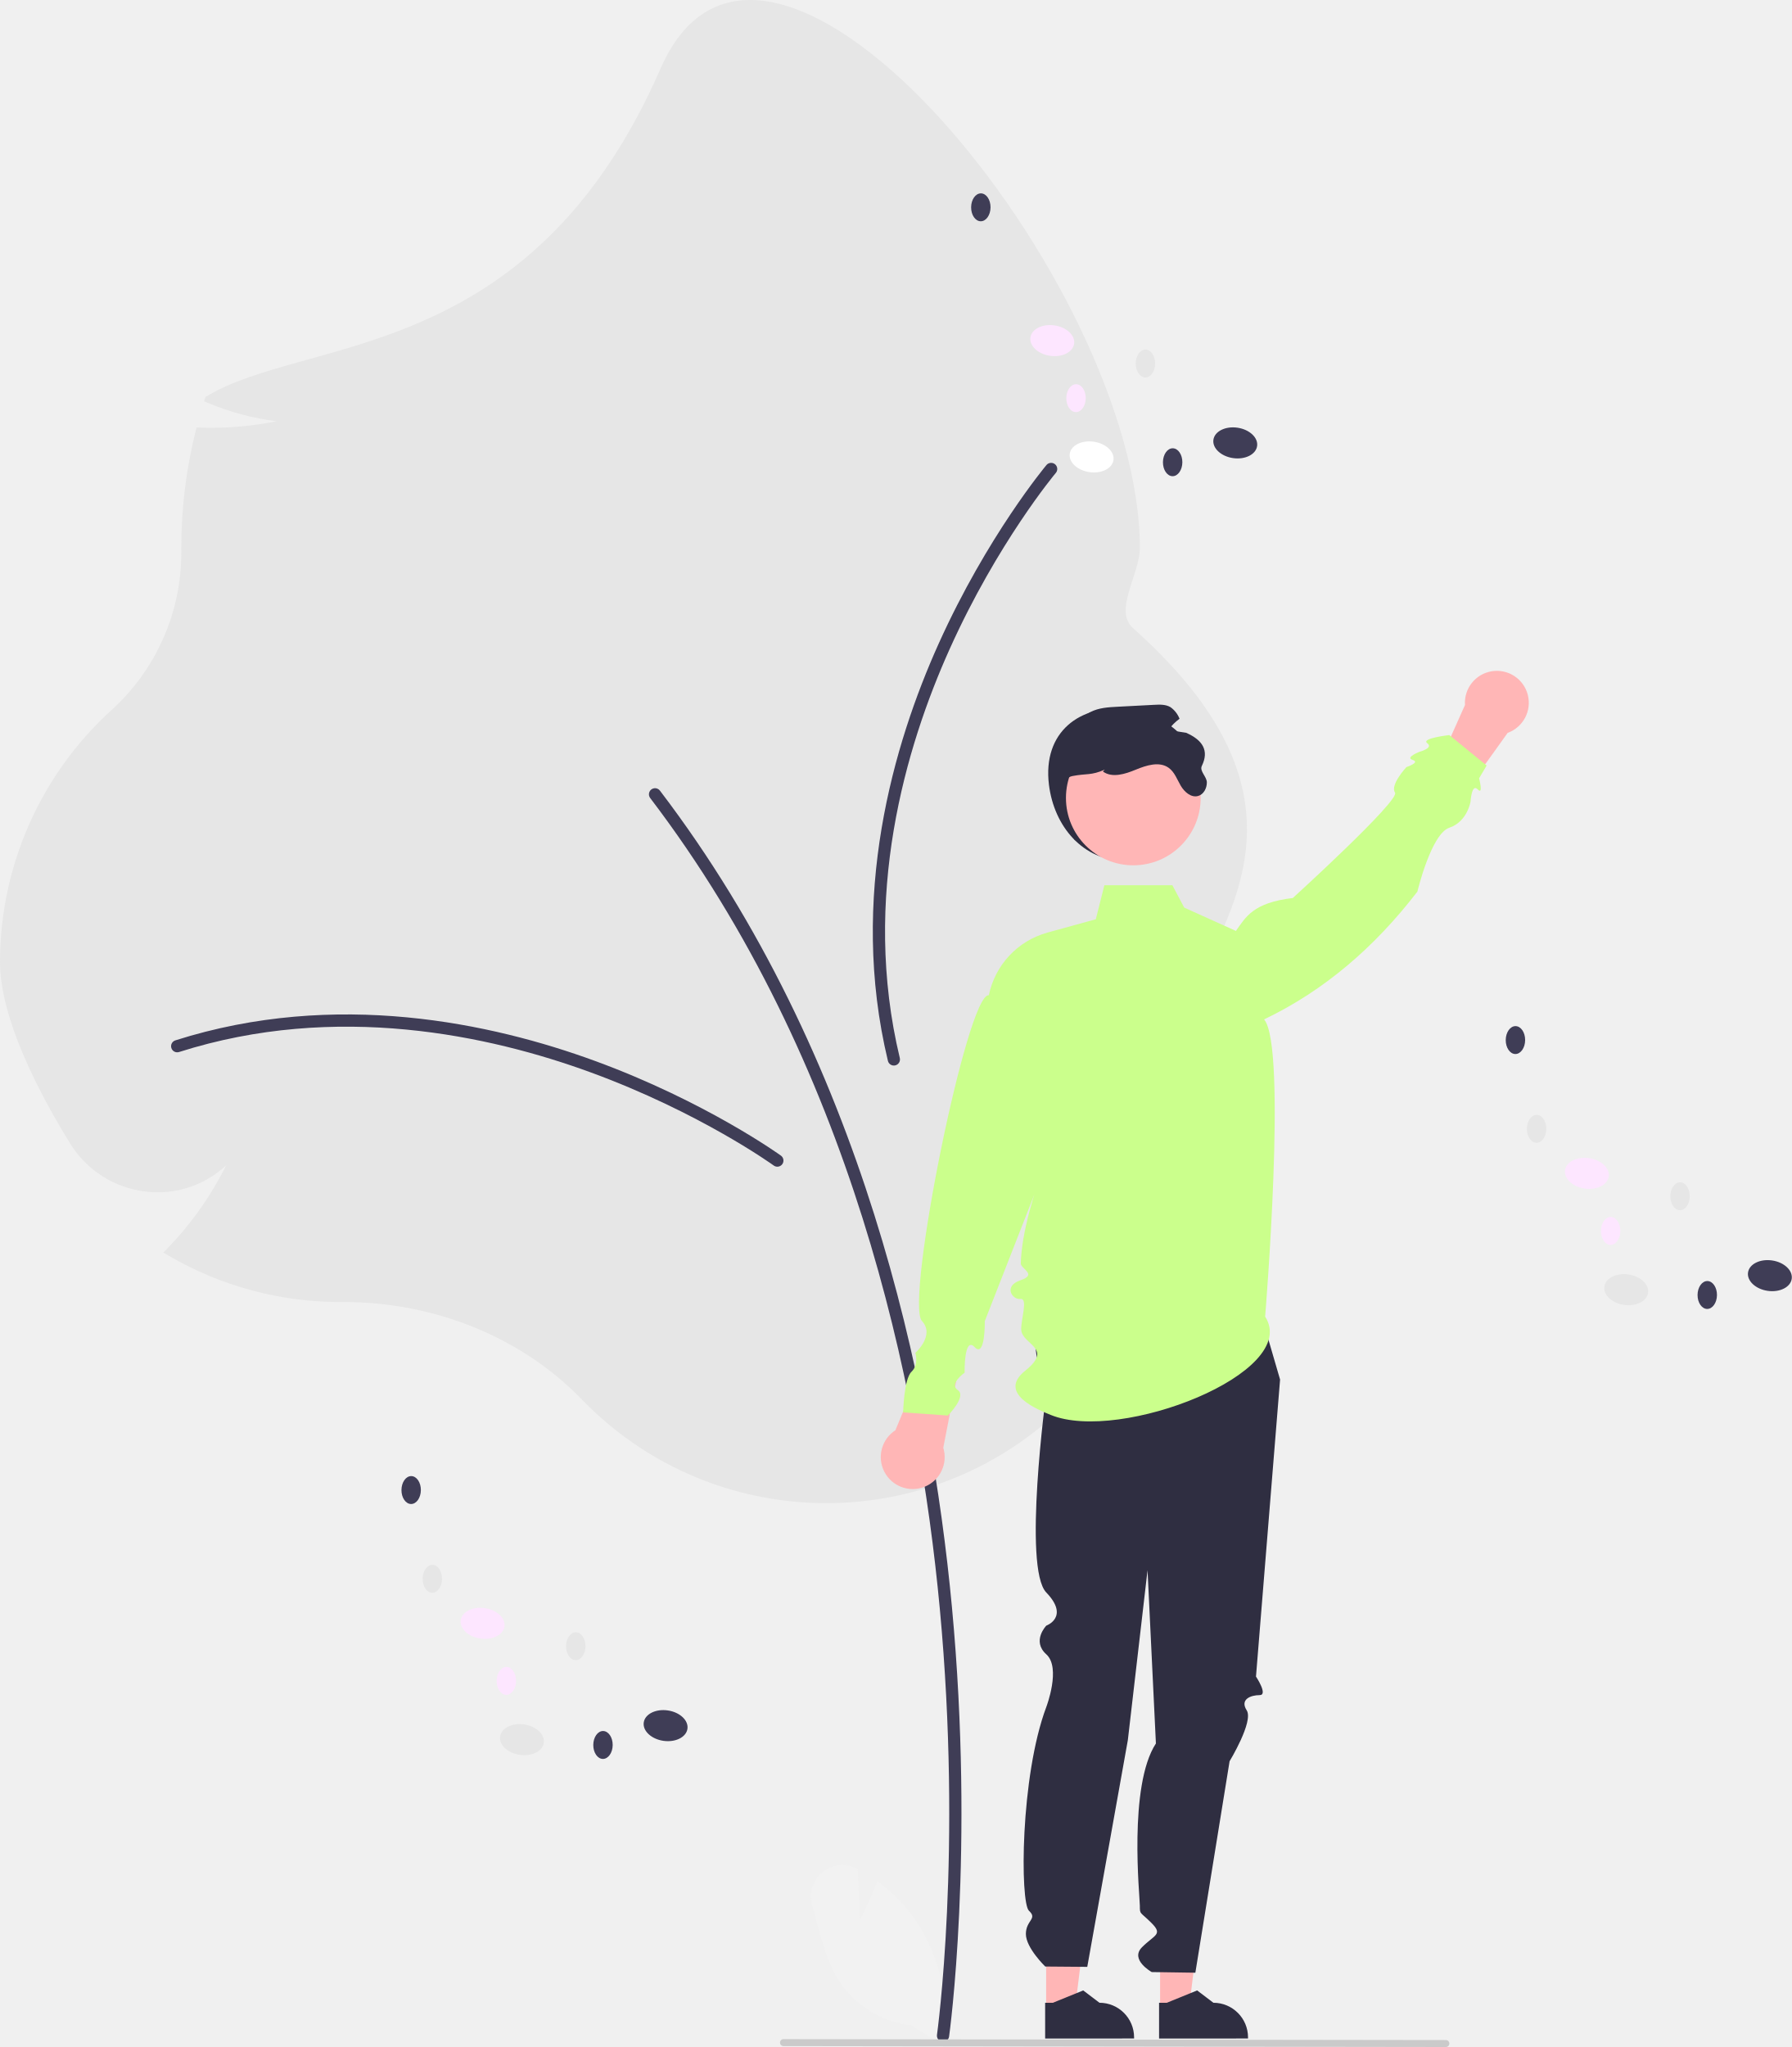
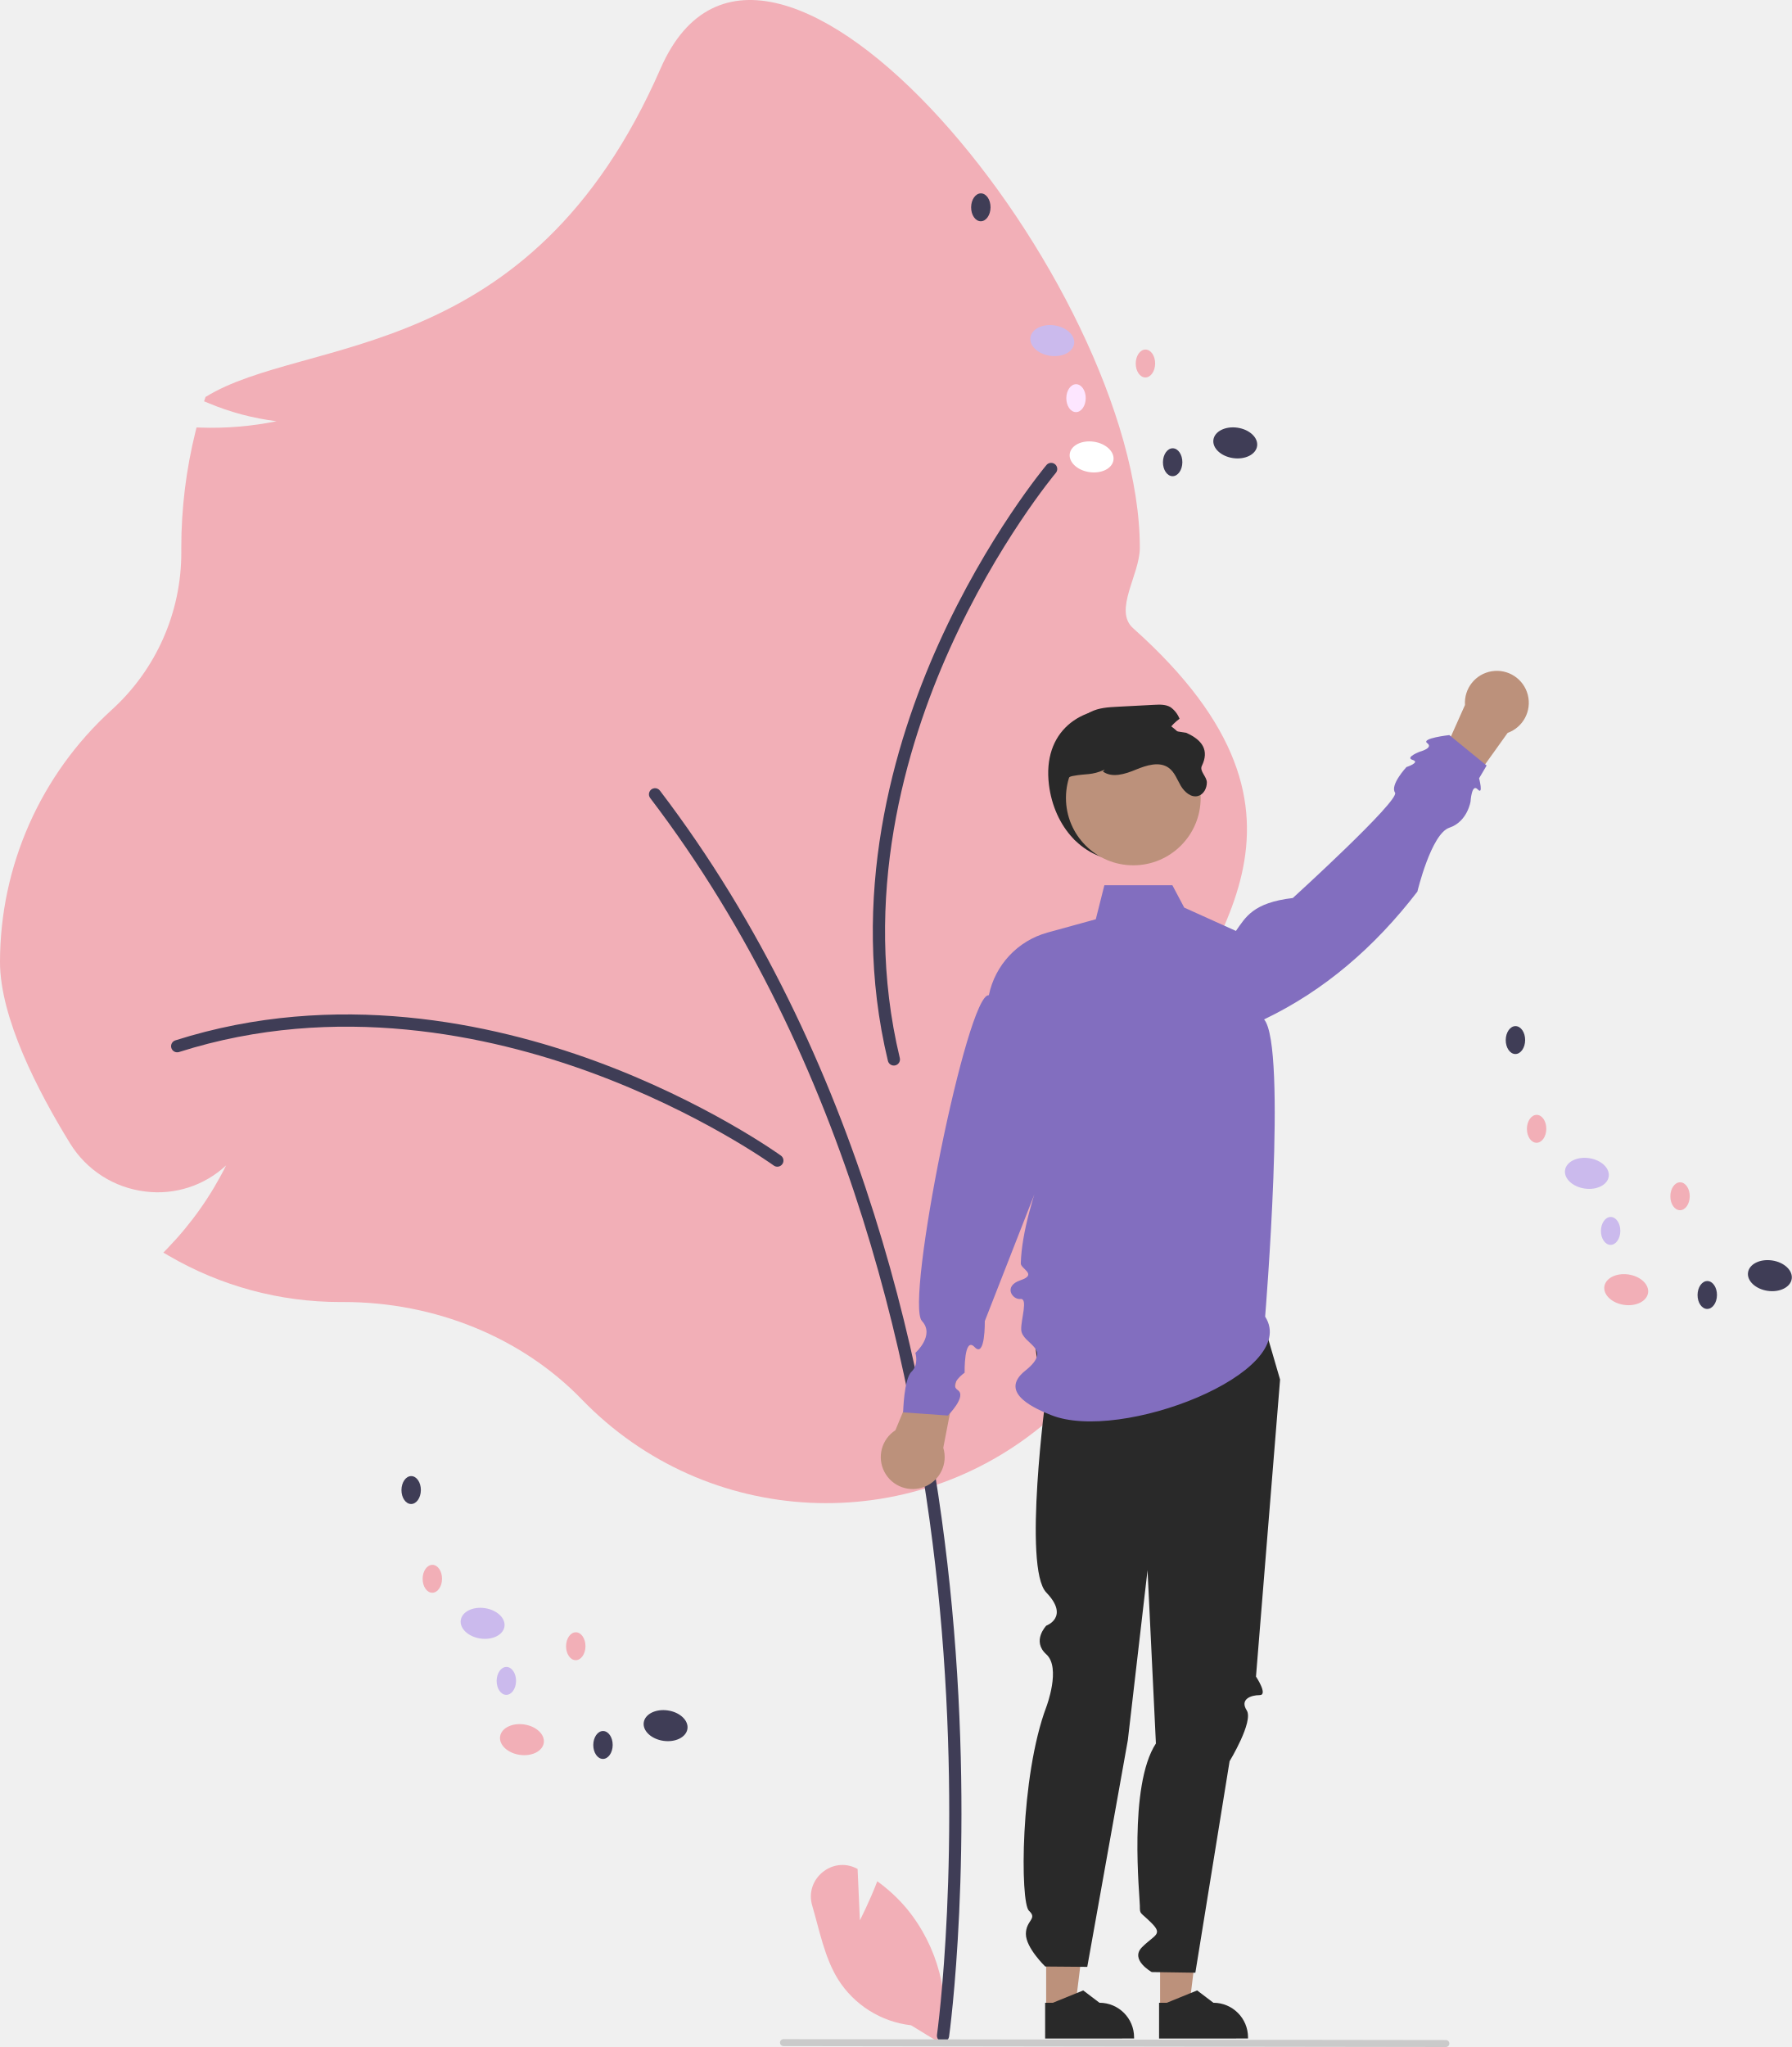
<svg xmlns="http://www.w3.org/2000/svg" data-name="Layer 1" width="613.353" height="700.561" viewBox="0 0 613.353 700.561">
-   <path d="M587.667,756.931l-.782-17.576q-.122-.065-.244-.129c-8.376-4.395-17.976,3.561-15.3,12.634,2.517,8.537,4.208,17.74,8.816,25.212a34.144,34.144,0,0,0,25.038,15.779l10.642,6.516a57.215,57.215,0,0,0-12.06-46.364,55.267,55.267,0,0,0-10.157-9.438C591.072,750.285,587.667,756.931,587.667,756.931Z" transform="translate(-293.3236 -99.71938)" fill="#f2f2f2" />
-   <path d="M492.391,578.564c-20.488-21.129-50.178-33.247-81.457-33.247l-1.207.003a116.315,116.315,0,0,1-58.635-15.835l-1.852-1.079,1.492-1.537a113.373,113.373,0,0,0,19.993-28.306,34.282,34.282,0,0,1-27.668,8.938,35.104,35.104,0,0,1-25.77-16.506c-10.932-17.738-23.964-42.907-23.964-62.08a116.669,116.669,0,0,1,38.063-86.091,72.651,72.651,0,0,0,24-54.171l-.006-1.453a164.774,164.774,0,0,1,4.891-39.873l.33-1.317,1.355.047a111.391,111.391,0,0,0,26.047-2.182,87.918,87.918,0,0,1-23.36-6.213l-1.458-.59.495-1.494C397.782,214.464,474.758,225.398,519.437,123.175,555.666,40.285,683.493,196.755,683.493,287.199c0,9.229-9.133,21.424-2.296,27.524,73.91,65.938,22.913,108.28,6.835,150.885-3.815,10.109,4.457,21.206,4.457,32.142,0,1.856-.047,3.771-.141,5.693l-.142,2.955-2.464-1.64a81.626,81.626,0,0,1-13.48-11.056,71.135,71.135,0,0,1-2.256,61.412c-7.746,14.619-15.239,25.085-22.272,31.105a116.29,116.29,0,0,1-159.343-7.656Z" transform="translate(-293.3236 -99.71938)" fill="#e6e6e6" />
+   <path d="M587.667,756.931l-.782-17.576q-.122-.065-.244-.129c-8.376-4.395-17.976,3.561-15.3,12.634,2.517,8.537,4.208,17.74,8.816,25.212a34.144,34.144,0,0,0,25.038,15.779l10.642,6.516a57.215,57.215,0,0,0-12.06-46.364,55.267,55.267,0,0,0-10.157-9.438C591.072,750.285,587.667,756.931,587.667,756.931Z" transform="translate(-293.3236 -99.71938)" fill="#F2AFB7" />
+   <path d="M492.391,578.564c-20.488-21.129-50.178-33.247-81.457-33.247l-1.207.003a116.315,116.315,0,0,1-58.635-15.835l-1.852-1.079,1.492-1.537a113.373,113.373,0,0,0,19.993-28.306,34.282,34.282,0,0,1-27.668,8.938,35.104,35.104,0,0,1-25.77-16.506c-10.932-17.738-23.964-42.907-23.964-62.08a116.669,116.669,0,0,1,38.063-86.091,72.651,72.651,0,0,0,24-54.171l-.006-1.453a164.774,164.774,0,0,1,4.891-39.873l.33-1.317,1.355.047a111.391,111.391,0,0,0,26.047-2.182,87.918,87.918,0,0,1-23.36-6.213l-1.458-.59.495-1.494C397.782,214.464,474.758,225.398,519.437,123.175,555.666,40.285,683.493,196.755,683.493,287.199c0,9.229-9.133,21.424-2.296,27.524,73.91,65.938,22.913,108.28,6.835,150.885-3.815,10.109,4.457,21.206,4.457,32.142,0,1.856-.047,3.771-.141,5.693l-.142,2.955-2.464-1.64a81.626,81.626,0,0,1-13.48-11.056,71.135,71.135,0,0,1-2.256,61.412c-7.746,14.619-15.239,25.085-22.272,31.105a116.29,116.29,0,0,1-159.343-7.656Z" transform="translate(-293.3236 -99.71938)" fill="#F2AFB7" />
  <path d="M616.132,798.499a2.093,2.093,0,0,0,2.07-1.798c.089-.625,8.8-63.454.977-146.956-7.225-77.116-30.429-188.191-99.939-279.415a2.094,2.094,0,1,0-3.33,2.538c68.91,90.436,91.926,200.696,99.101,277.267,7.778,83.016-.865,145.355-.953,145.975a2.095,2.095,0,0,0,2.075,2.389Z" transform="translate(-293.3236 -99.71938)" fill="#3f3d56" />
  <path d="M559.407,499.005a2.093,2.093,0,0,0,1.232-3.787c-.252-.183-25.681-18.506-63.697-32.425-35.143-12.866-88.582-24.53-143.597-7.02a2.093,2.093,0,1,0,1.27,3.989c53.888-17.15,106.359-5.679,140.888,6.963,37.473,13.72,62.427,31.7,62.675,31.88A2.085,2.085,0,0,0,559.407,499.005Z" transform="translate(-293.3236 -99.71938)" fill="#3f3d56" />
  <path d="M655.22,260.373a2.093,2.093,0,0,0-3.688-1.502c-.201.238-20.307,24.282-36.928,61.196-15.363,34.125-30.845,86.585-17.343,142.719a2.093,2.093,0,1,0,4.07-.979c-13.224-54.983,1.996-106.491,17.091-140.021,16.383-36.388,36.113-59.982,36.311-60.216A2.085,2.085,0,0,0,655.22,260.373Z" transform="translate(-293.3236 -99.71938)" fill="#3f3d56" />
-   <path d="M652.386,368.317c1.766,14.25,11.641,26,26,26a26,26,0,0,0,26-26c0-14.359-11.702-24.672-26-26C663.216,340.908,650.119,350.021,652.386,368.317Z" transform="translate(-293.3236 -99.71938)" fill="#2f2e41" />
-   <polygon points="397.105 687.328 407.006 687.327 411.716 649.137 397.103 649.138 397.105 687.328" fill="#ffb6b6" />
-   <path d="M690.081,797.376l30.447-.001v-.385A11.851,11.851,0,0,0,708.677,785.139H708.676l-5.562-4.219-10.377,4.22-2.658 0Z" transform="translate(-293.3236 -99.71938)" fill="#2f2e41" />
-   <polygon points="358.105 687.328 368.006 687.327 372.716 649.137 358.103 649.138 358.105 687.328" fill="#ffb6b6" />
-   <path d="M651.081,797.376l30.447-.001v-.385A11.851,11.851,0,0,0,669.677,785.139H669.676l-5.562-4.219-10.377,4.22-2.658 0Z" transform="translate(-293.3236 -99.71938)" fill="#2f2e41" />
-   <path d="M724.501,547.856l7,24L723.254,673.501s4.246,6.355,1.246,6.355-6.847,1.409-4.423,5.205-5.86,17.421-5.86,17.421l-11.717,72.374-14.929-.22s-7.59-4.228-3.33-8.504,7.26-4.276,3.26-8.276-4-2.795-4-5.898-4.008-41.016,5.496-55.559l-2.864-59.295-6.745,58.161-13.888,77.591-14.382-.118s-6.643-6.403-6.63-11.142,4.104-5.133,1.058-7.936-3.046-45.866,5.954-69.803c0,0,5.091-13.374-.012-17.957s-.006-9.827-.006-9.827,8.082-2.921-.007-11.339-.044-67.949-.044-67.949-8.843-24.031.113-33.48S724.501,547.856,724.501,547.856Z" transform="translate(-293.3236 -99.71938)" fill="#2f2e41" />
-   <path d="M599.826,589.206l12.489-30.182,9.84,5.467-5.943,30.703a10.935,10.935,0,1,1-16.387-5.987Z" transform="translate(-293.3236 -99.71938)" fill="#ffb6b6" />
-   <path d="M809.4,350.535l-19.003,26.568-8.345-7.554,12.745-28.558A10.935,10.935,0,1,1,809.4,350.535Z" transform="translate(-293.3236 -99.71938)" fill="#ffb6b6" />
-   <path d="M726.386,550.317c12.326,19.118-49.631,43.381-73.404,33.64-4.163-1.706-18.482-7.339-8.694-15.15s-1.135-8.91-1.393-13.994c-.173-3.399,2.459-10.856-.287-10.536s-5.96-4.381.021-6.404.064-3.868.117-5.788c.572-20.955,16.65-54.287,16.65-54.287l-28.971,74.057s.214,12.812-3.48,8.897-3.426,8.757-3.426,8.757-5.494,3.834-2.335,5.968-3.401,8.694-3.401,8.694l-15.307-1.093s.24-11.371,2.853-13.885,1.33-6.471,1.33-6.471,6.805-6.023,2.243-10.914c-5.867-6.29,15.524-112.53,22.906-111.478a28.12,28.12,0,0,1,20.08-21.452l16.532-4.552,2.936-11.647h23.279l4.055,7.653,17.698,7.987c3.334-4.704,5.825-9.66,19.475-11.267,0,0,36.783-33.467,34.987-36.08s3.906-8.731,3.906-8.731,4.87-1.594,2.122-2.445,2.446-2.818,2.446-2.818,4.81-1.264,2.542-2.928,7.571-2.758,7.571-2.758l12.767,10.417-2.58,4.375s1.573,5.958-.48,3.783-2.44,4.137-2.44,4.137-1.049,6.912-7.267,8.994S778.502,404.863,778.502,404.863c-14.665,19.067-31.971,33.941-52.48,43.733C734.015,457.771,726.386,550.317,726.386,550.317Z" transform="translate(-293.3236 -99.71938)" fill="#cbff8c" />
-   <circle cx="387.937" cy="273.086" r="23.056" fill="#ffb6b6" />
-   <path d="M657.386,375.317c.73,5.01,5,12,4,12s-8.11-20.653-1-22c5.157-.977,6.31-.12,11.13-2.21l-.68.64c3.19,2.32,7.63.89,11.27-.62,3.65-1.5,8.08-2.93,11.28-.62,2.01,1.45,2.86,3.97,4.11,6.11,1.25,2.15,3.56,4.18,5.94,3.52,1.91-.53,3.01-2.67,3-4.65s-2.588-3.864-1.72-5.64c2.573-5.264.259-8.853-5.35-11.33q-3.06-.465-6.12-.95a17.358,17.358,0,0,1,3.84-3.86,8.774,8.774,0,0,0-3.1-3.97c-1.63-.97-3.65-.9-5.54-.8q-6.33.33-12.65.66c-3.12.16-6.35.35-9.14,1.78-3.48,1.79-5.76,5.28-7.42,8.83C655.516,360.187,656.106,366.607,657.386,375.317Z" transform="translate(-293.3236 -99.71938)" fill="#2f2e41" />
+   <path d="M652.386,368.317c1.766,14.25,11.641,26,26,26a26,26,0,0,0,26-26c0-14.359-11.702-24.672-26-26C663.216,340.908,650.119,350.021,652.386,368.317Z" transform="translate(-293.3236 -99.71938)" fill="#292929" />
+   <polygon points="397.105 687.328 407.006 687.327 411.716 649.137 397.103 649.138 397.105 687.328" fill="#bc917b" />
+   <path d="M690.081,797.376l30.447-.001v-.385A11.851,11.851,0,0,0,708.677,785.139H708.676l-5.562-4.219-10.377,4.22-2.658 0Z" transform="translate(-293.3236 -99.71938)" fill="#292929" />
+   <polygon points="358.105 687.328 368.006 687.327 372.716 649.137 358.103 649.138 358.105 687.328" fill="#bc917b" />
+   <path d="M651.081,797.376l30.447-.001v-.385A11.851,11.851,0,0,0,669.677,785.139H669.676l-5.562-4.219-10.377,4.22-2.658 0Z" transform="translate(-293.3236 -99.71938)" fill="#292929" />
+   <path d="M724.501,547.856l7,24L723.254,673.501s4.246,6.355,1.246,6.355-6.847,1.409-4.423,5.205-5.86,17.421-5.86,17.421l-11.717,72.374-14.929-.22s-7.59-4.228-3.33-8.504,7.26-4.276,3.26-8.276-4-2.795-4-5.898-4.008-41.016,5.496-55.559l-2.864-59.295-6.745,58.161-13.888,77.591-14.382-.118s-6.643-6.403-6.63-11.142,4.104-5.133,1.058-7.936-3.046-45.866,5.954-69.803c0,0,5.091-13.374-.012-17.957s-.006-9.827-.006-9.827,8.082-2.921-.007-11.339-.044-67.949-.044-67.949-8.843-24.031.113-33.48S724.501,547.856,724.501,547.856Z" transform="translate(-293.3236 -99.71938)" fill="#292929" />
+   <path d="M599.826,589.206l12.489-30.182,9.84,5.467-5.943,30.703a10.935,10.935,0,1,1-16.387-5.987Z" transform="translate(-293.3236 -99.71938)" fill="#bc917b" />
+   <path d="M809.4,350.535l-19.003,26.568-8.345-7.554,12.745-28.558A10.935,10.935,0,1,1,809.4,350.535Z" transform="translate(-293.3236 -99.71938)" fill="#bc917b" />
+   <path d="M726.386,550.317c12.326,19.118-49.631,43.381-73.404,33.64-4.163-1.706-18.482-7.339-8.694-15.15s-1.135-8.91-1.393-13.994c-.173-3.399,2.459-10.856-.287-10.536s-5.96-4.381.021-6.404.064-3.868.117-5.788c.572-20.955,16.65-54.287,16.65-54.287l-28.971,74.057s.214,12.812-3.48,8.897-3.426,8.757-3.426,8.757-5.494,3.834-2.335,5.968-3.401,8.694-3.401,8.694l-15.307-1.093s.24-11.371,2.853-13.885,1.33-6.471,1.33-6.471,6.805-6.023,2.243-10.914c-5.867-6.29,15.524-112.53,22.906-111.478a28.12,28.12,0,0,1,20.08-21.452l16.532-4.552,2.936-11.647h23.279l4.055,7.653,17.698,7.987c3.334-4.704,5.825-9.66,19.475-11.267,0,0,36.783-33.467,34.987-36.08s3.906-8.731,3.906-8.731,4.87-1.594,2.122-2.445,2.446-2.818,2.446-2.818,4.81-1.264,2.542-2.928,7.571-2.758,7.571-2.758l12.767,10.417-2.58,4.375s1.573,5.958-.48,3.783-2.44,4.137-2.44,4.137-1.049,6.912-7.267,8.994S778.502,404.863,778.502,404.863c-14.665,19.067-31.971,33.941-52.48,43.733C734.015,457.771,726.386,550.317,726.386,550.317Z" transform="translate(-293.3236 -99.71938)" fill="#826EBF" />
+   <circle cx="387.937" cy="273.086" r="23.056" fill="#bc917b" />
+   <path d="M657.386,375.317c.73,5.01,5,12,4,12s-8.11-20.653-1-22c5.157-.977,6.31-.12,11.13-2.21l-.68.64c3.19,2.32,7.63.89,11.27-.62,3.65-1.5,8.08-2.93,11.28-.62,2.01,1.45,2.86,3.97,4.11,6.11,1.25,2.15,3.56,4.18,5.94,3.52,1.91-.53,3.01-2.67,3-4.65s-2.588-3.864-1.72-5.64c2.573-5.264.259-8.853-5.35-11.33q-3.06-.465-6.12-.95a17.358,17.358,0,0,1,3.84-3.86,8.774,8.774,0,0,0-3.1-3.97c-1.63-.97-3.65-.9-5.54-.8q-6.33.33-12.65.66c-3.12.16-6.35.35-9.14,1.78-3.48,1.79-5.76,5.28-7.42,8.83C655.516,360.187,656.106,366.607,657.386,375.317Z" transform="translate(-293.3236 -99.71938)" fill="#292929" />
  <path d="M561.476,799.973l226.75.307a1.191,1.191,0,1,0,0-2.381l-226.75-.307a1.191,1.191,0,0,0,0,2.381Z" transform="translate(-293.3236 -99.71938)" fill="#cacaca" />
-   <ellipse cx="471.988" cy="695.094" rx="5.257" ry="7.557" transform="translate(-577.1442 962.365) rotate(-81.72174)" fill="#e6e6e6" />
+   <ellipse cx="471.988" cy="695.094" rx="5.257" ry="7.557" transform="translate(-577.1442 962.365) rotate(-81.72174)" fill="#F2AFB7" />
  <ellipse cx="521.16" cy="690.296" rx="5.257" ry="7.557" transform="translate(-530.3043 1006.917) rotate(-81.72174)" fill="#3f3d56" />
-   <ellipse cx="458.524" cy="655.286" rx="5.257" ry="7.557" transform="translate(-549.2768 914.9641) rotate(-81.72174)" fill="#FDE6FF" />
-   <ellipse cx="441.313" cy="640.043" rx="4.776" ry="3.322" transform="translate(-495.3721 976.7843) rotate(-89.56675)" fill="#e6e6e6" />
+   <ellipse cx="458.524" cy="655.286" rx="5.257" ry="7.557" transform="translate(-549.2768 914.9641) rotate(-81.72174)" fill="#CBBAED" />
+   <ellipse cx="441.313" cy="640.043" rx="4.776" ry="3.322" transform="translate(-495.3721 976.7843) rotate(-89.56675)" fill="#F2AFB7" />
  <ellipse cx="434.067" cy="609.671" rx="4.776" ry="3.322" transform="translate(-472.1923 939.3968) rotate(-89.56675)" fill="#3f3d56" />
-   <ellipse cx="490.412" cy="663.123" rx="4.776" ry="3.322" transform="translate(-469.7236 1048.788) rotate(-89.56675)" fill="#e6e6e6" />
-   <ellipse cx="466.651" cy="674.987" rx="4.776" ry="3.322" transform="translate(-505.1694 1036.801) rotate(-89.56675)" fill="#FDE6FF" />
+   <ellipse cx="490.412" cy="663.123" rx="4.776" ry="3.322" transform="translate(-469.7236 1048.788) rotate(-89.56675)" fill="#F2AFB7" />
+   <ellipse cx="466.651" cy="674.987" rx="4.776" ry="3.322" transform="translate(-505.1694 1036.801) rotate(-89.56675)" fill="#CBBAED" />
  <ellipse cx="499.728" cy="696.915" rx="4.776" ry="3.322" transform="translate(-494.2694 1091.639) rotate(-89.56675)" fill="#3f3d56" />
-   <ellipse cx="849.988" cy="541.094" rx="5.257" ry="7.557" transform="translate(-101.1735 1204.599) rotate(-81.72174)" fill="#e6e6e6" />
+   <ellipse cx="849.988" cy="541.094" rx="5.257" ry="7.557" transform="translate(-101.1735 1204.599) rotate(-81.72174)" fill="#F2AFB7" />
  <ellipse cx="899.16" cy="536.296" rx="5.257" ry="7.557" transform="translate(-54.33364 1249.151) rotate(-81.72174)" fill="#3f3d56" />
-   <ellipse cx="836.524" cy="501.286" rx="5.257" ry="7.557" transform="matrix(0.14398, -0.98958, 0.98958, 0.14398, -73.30606, 1157.199)" fill="#FDE6FF" />
-   <ellipse cx="819.313" cy="486.043" rx="4.776" ry="3.322" transform="translate(33.76519 1201.938) rotate(-89.56675)" fill="#e6e6e6" />
+   <ellipse cx="836.524" cy="501.286" rx="5.257" ry="7.557" transform="matrix(0.14398, -0.98958, 0.98958, 0.14398, -73.30606, 1157.199)" fill="#CBBAED" />
+   <ellipse cx="819.313" cy="486.043" rx="4.776" ry="3.322" transform="translate(33.76519 1201.938) rotate(-89.56675)" fill="#F2AFB7" />
  <ellipse cx="812.067" cy="455.671" rx="4.776" ry="3.322" transform="translate(56.94499 1164.55) rotate(-89.56675)" fill="#3f3d56" />
-   <ellipse cx="868.412" cy="509.123" rx="4.776" ry="3.322" transform="translate(59.41371 1273.942) rotate(-89.56675)" fill="#e6e6e6" />
-   <ellipse cx="844.651" cy="520.987" rx="4.776" ry="3.322" transform="translate(23.96793 1261.955) rotate(-89.56675)" fill="#FDE6FF" />
+   <ellipse cx="868.412" cy="509.123" rx="4.776" ry="3.322" transform="translate(59.41371 1273.942) rotate(-89.56675)" fill="#F2AFB7" />
+   <ellipse cx="844.651" cy="520.987" rx="4.776" ry="3.322" transform="translate(23.96793 1261.955) rotate(-89.56675)" fill="#CBBAED" />
  <ellipse cx="877.728" cy="542.915" rx="4.776" ry="3.322" transform="translate(34.86796 1316.793) rotate(-89.56675)" fill="#3f3d56" />
  <ellipse cx="666.988" cy="256.094" rx="5.257" ry="7.557" transform="translate(24.20544 779.5407) rotate(-81.72174)" fill="#fff" />
  <ellipse cx="716.16" cy="251.296" rx="5.257" ry="7.557" transform="translate(71.04527 824.0926) rotate(-81.72174)" fill="#3f3d56" />
-   <ellipse cx="653.524" cy="216.286" rx="5.257" ry="7.557" transform="translate(52.07285 732.1398) rotate(-81.72174)" fill="#FDE6FF" />
-   <ellipse cx="636.313" cy="201.043" rx="4.776" ry="3.322" transform="translate(137.1408 736.0982) rotate(-89.56675)" fill="#e6e6e6" />
+   <ellipse cx="653.524" cy="216.286" rx="5.257" ry="7.557" transform="translate(52.07285 732.1398) rotate(-81.72174)" fill="#CBBAED" />
+   <ellipse cx="636.313" cy="201.043" rx="4.776" ry="3.322" transform="translate(137.1408 736.0982) rotate(-89.56675)" fill="#F2AFB7" />
  <ellipse cx="629.067" cy="170.671" rx="4.776" ry="3.322" transform="translate(160.3206 698.7107) rotate(-89.56675)" fill="#3f3d56" />
-   <ellipse cx="685.412" cy="224.123" rx="4.776" ry="3.322" transform="translate(162.7893 808.102) rotate(-89.56675)" fill="#e6e6e6" />
+   <ellipse cx="685.412" cy="224.123" rx="4.776" ry="3.322" transform="translate(162.7893 808.102) rotate(-89.56675)" fill="#F2AFB7" />
  <ellipse cx="661.651" cy="235.987" rx="4.776" ry="3.322" transform="translate(127.3435 796.1152) rotate(-89.56675)" fill="#FDE6FF" />
  <ellipse cx="694.728" cy="257.915" rx="4.776" ry="3.322" transform="translate(138.2436 850.9534) rotate(-89.56675)" fill="#3f3d56" />
</svg>
